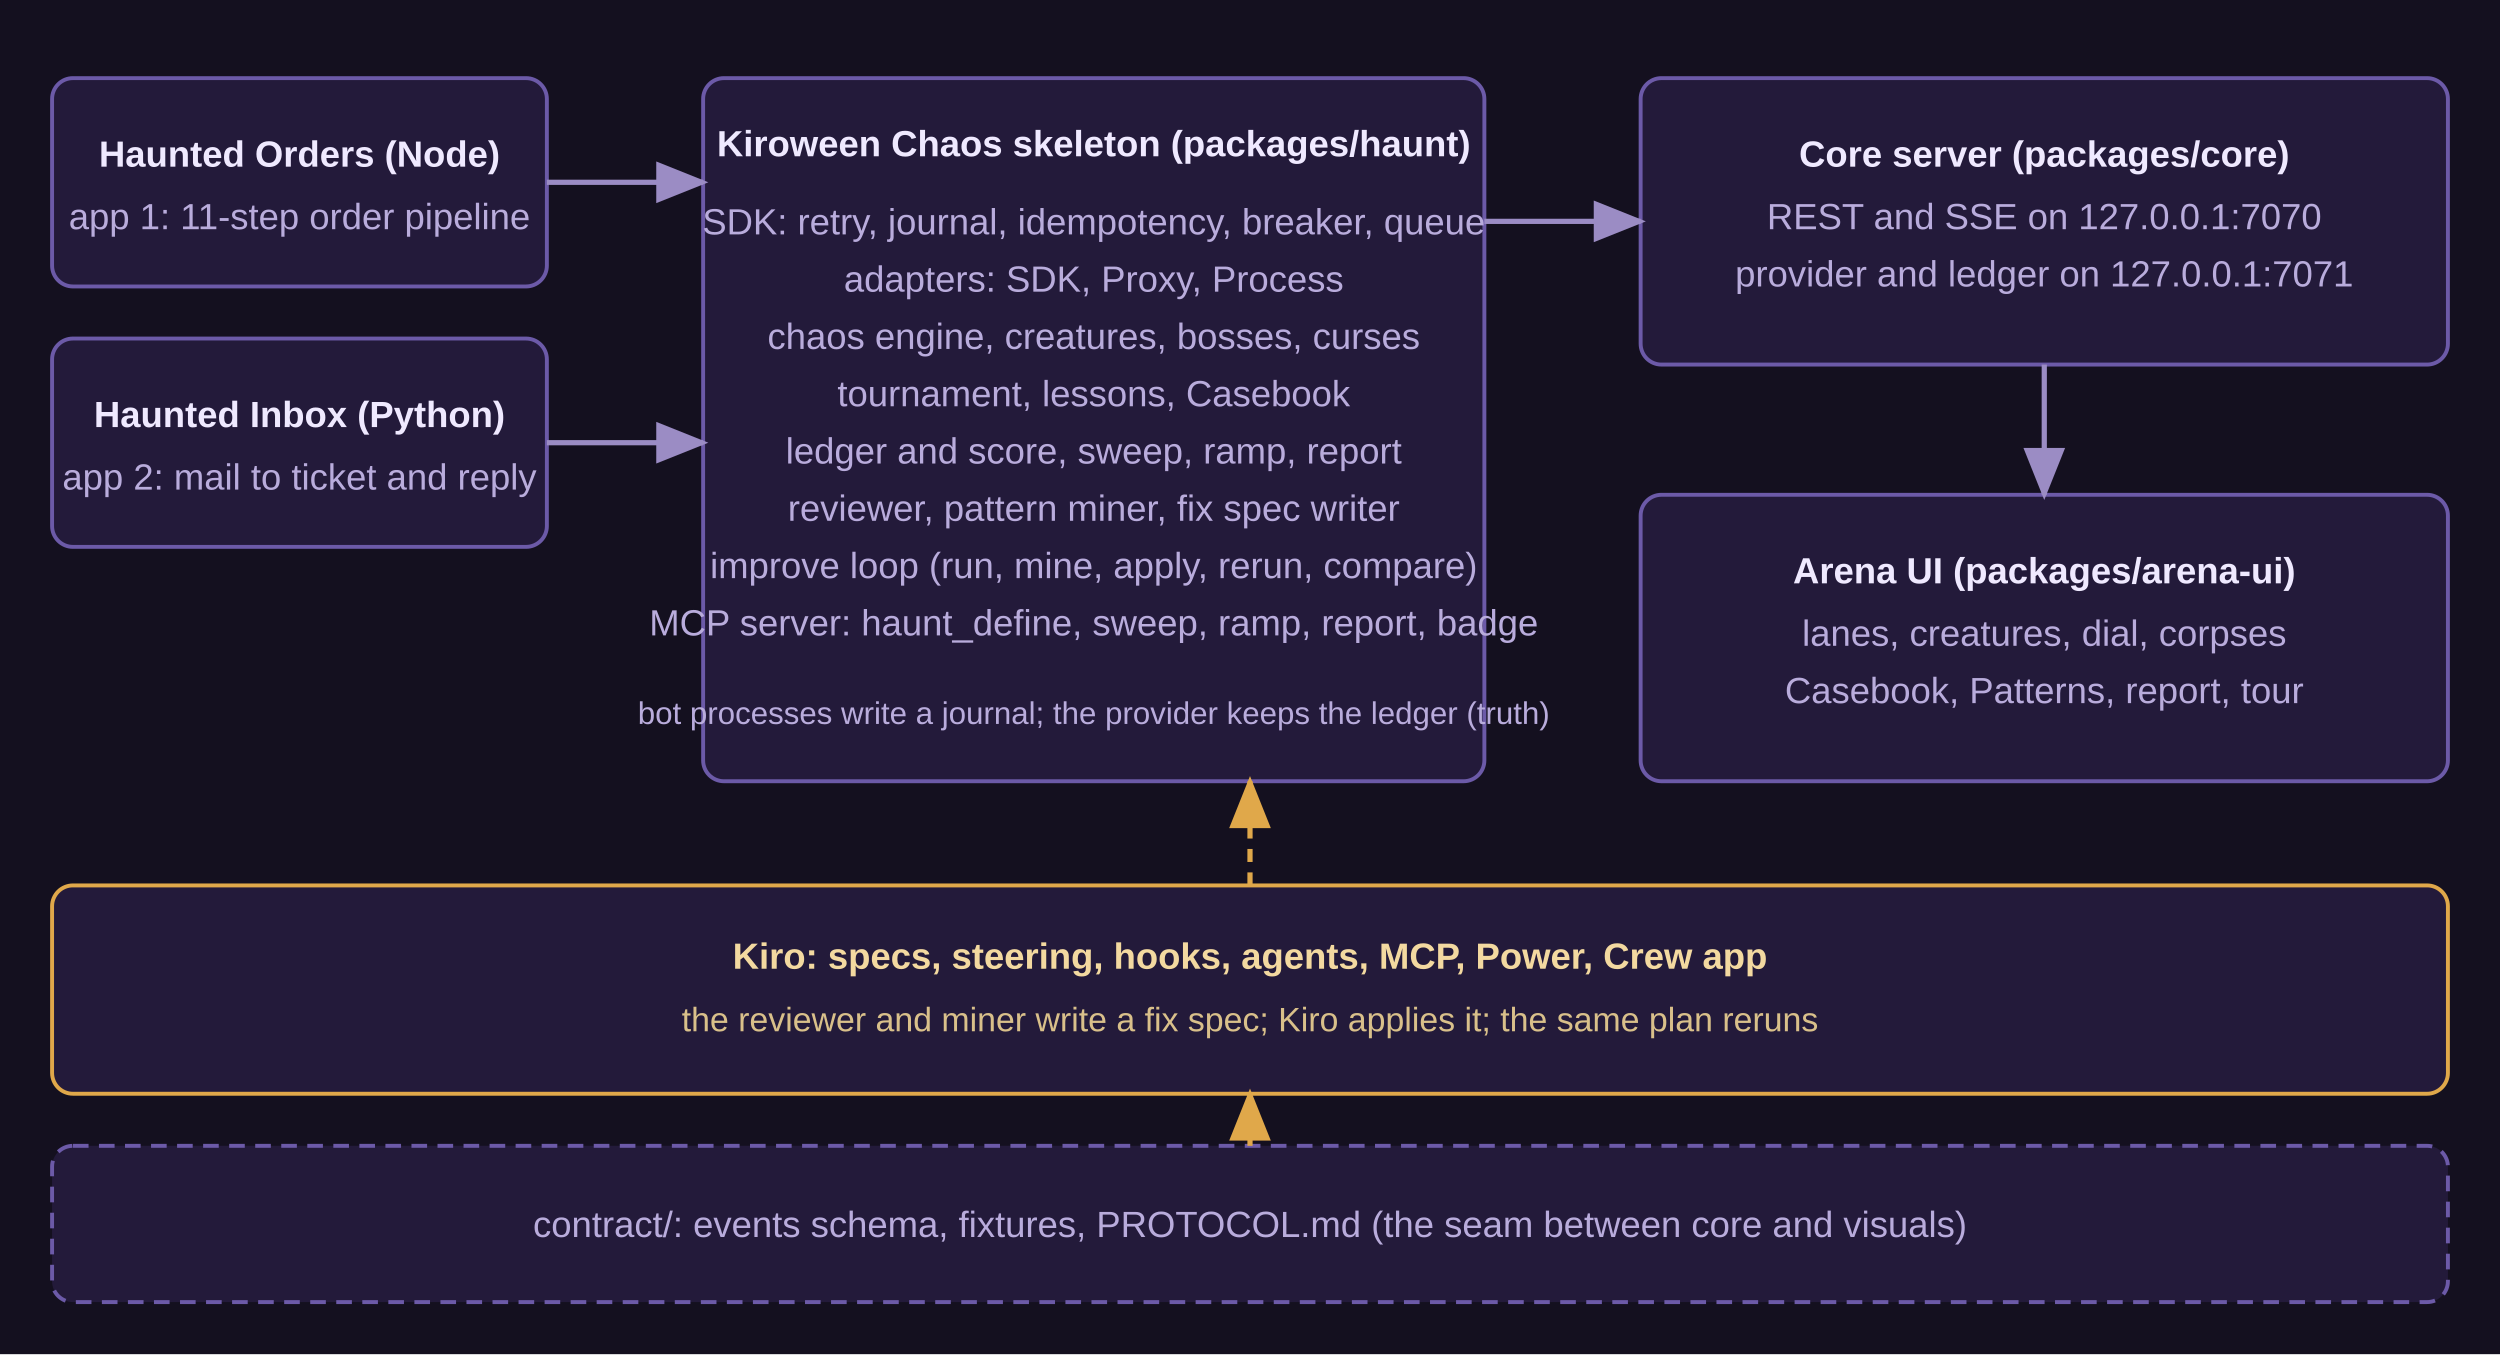
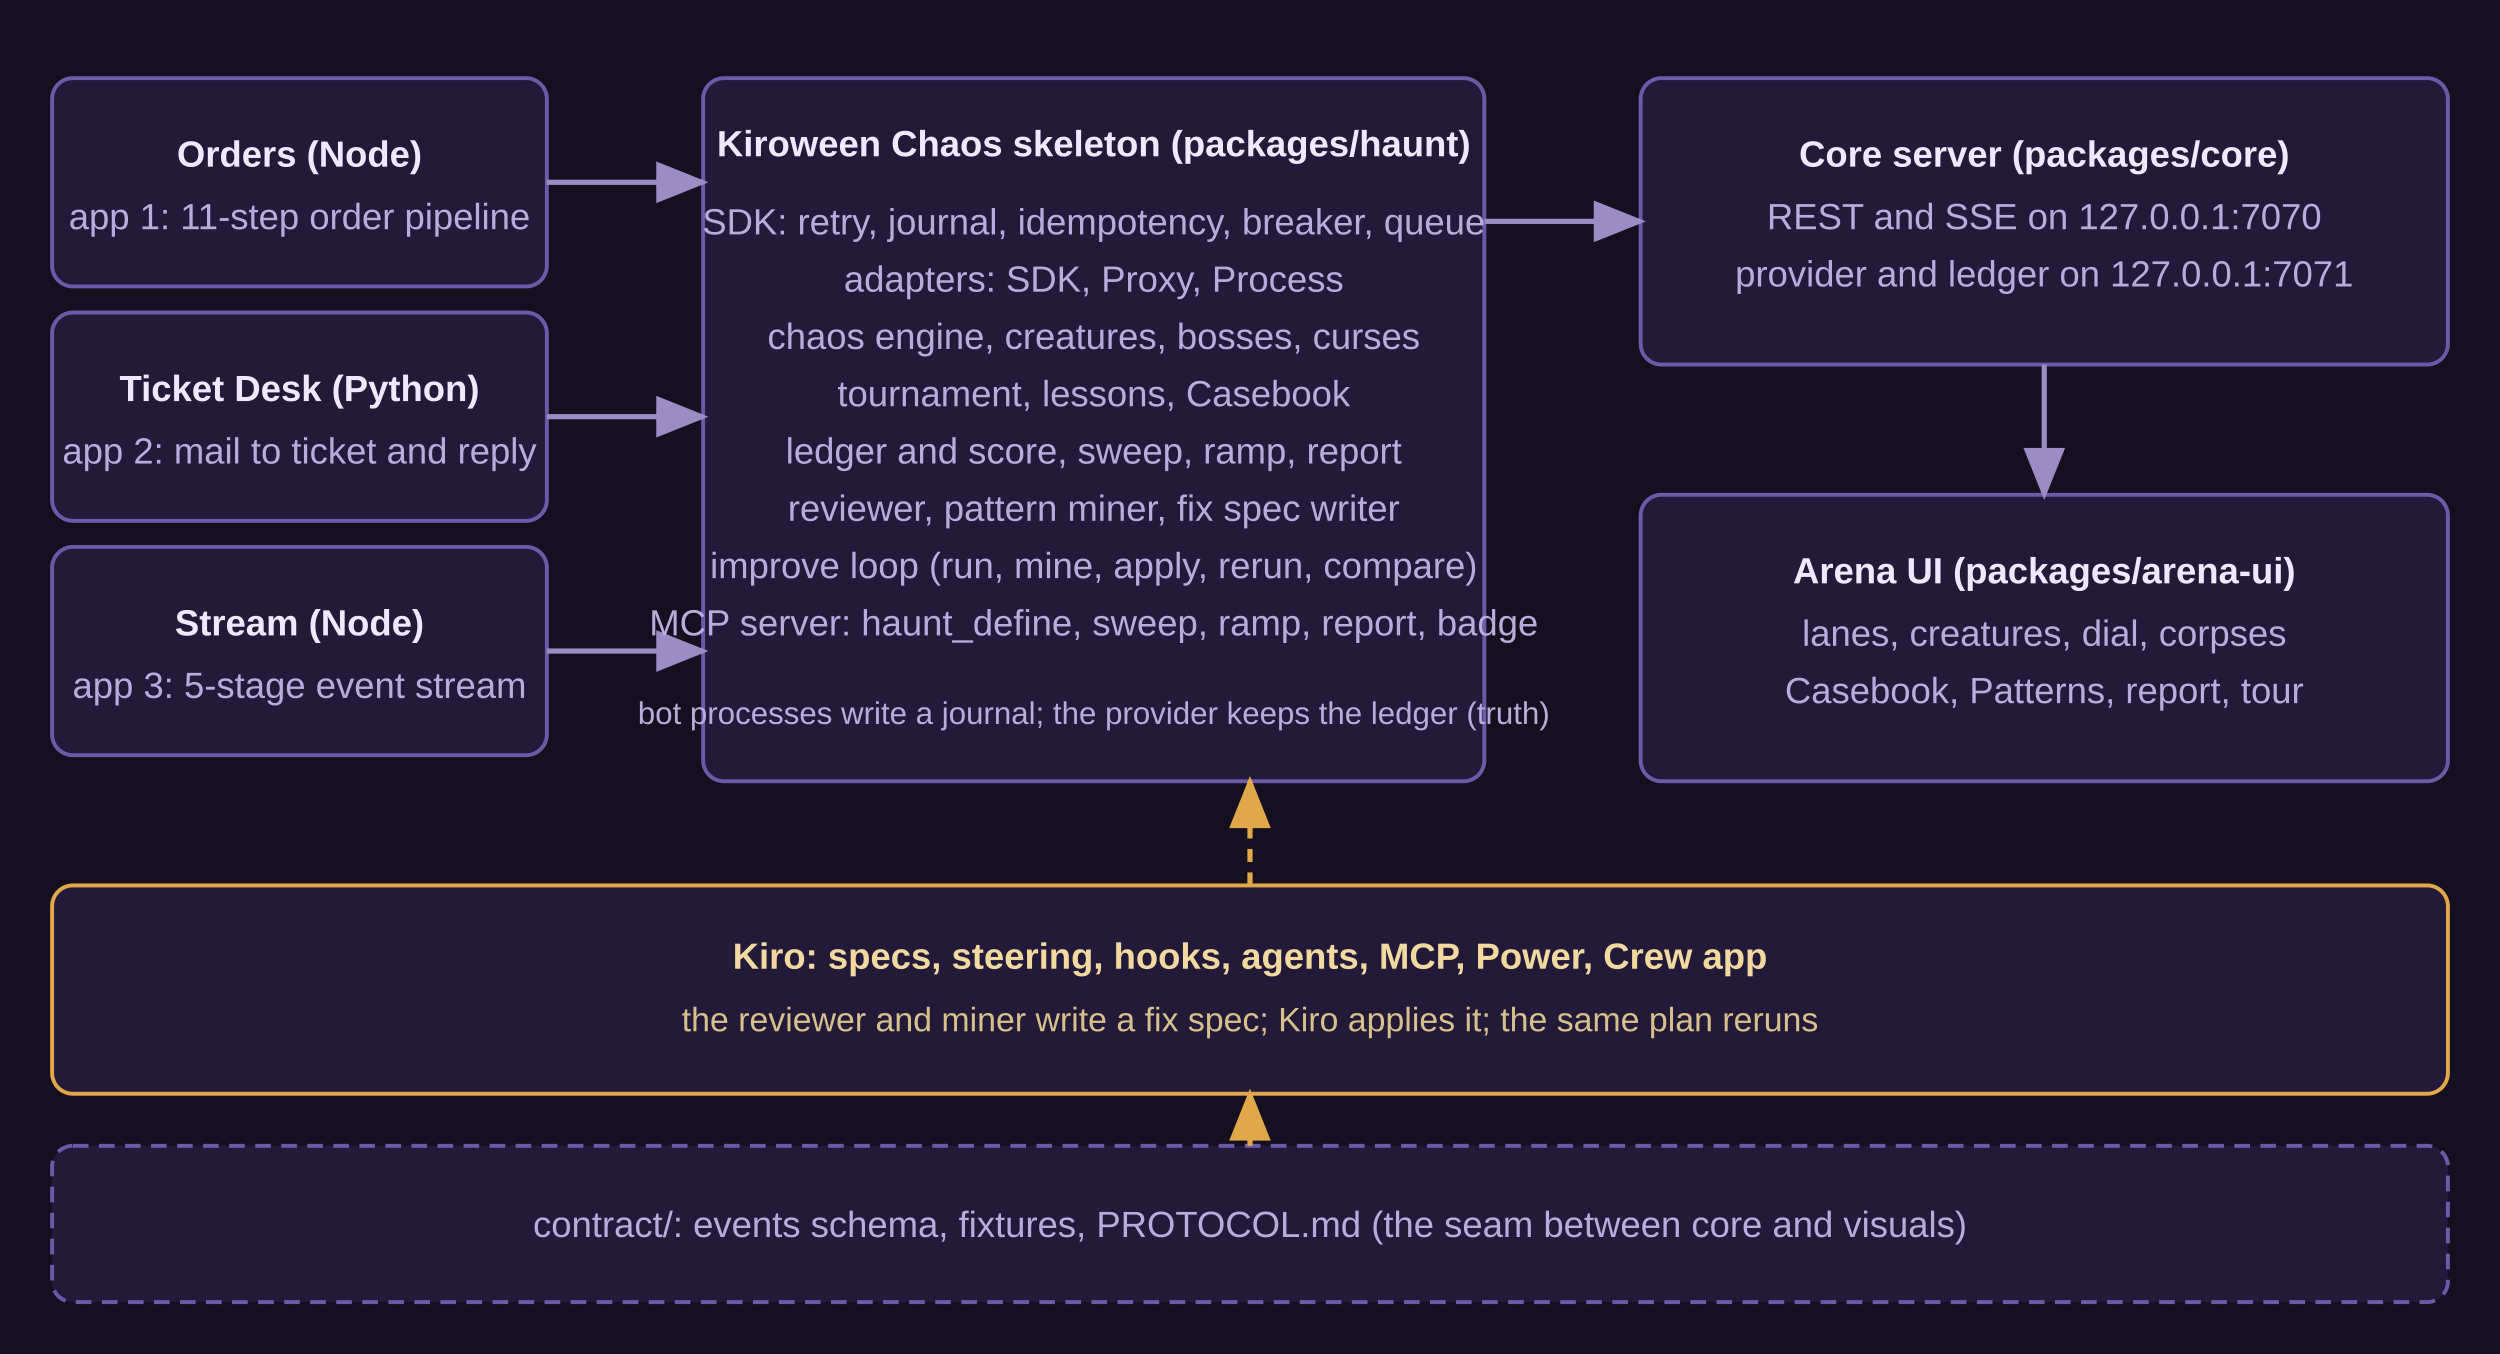
- <svg xmlns="http://www.w3.org/2000/svg" viewBox="0 0 960 520" width="960" height="520" font-family="Segoe UI, Arial, sans-serif" font-size="14" role="img" aria-label="Kiroween Chaos architecture: two apps on one skeleton, core server, arena UI, Kiro loop">
+ <svg xmlns="http://www.w3.org/2000/svg" viewBox="0 0 960 520" width="960" height="520" font-family="Segoe UI, Arial, sans-serif" font-size="14" role="img" aria-label="Kiroween Chaos architecture: three apps on one skeleton, core server, arena UI, Kiro loop">
  <rect width="960" height="520" fill="#14101f" />
  <defs>
    <marker id="a" markerWidth="10" markerHeight="8" refX="9" refY="4" orient="auto">
      <path d="M0,0 L10,4 L0,8 z" fill="#9b8cc4" />
    </marker>
    <marker id="k" markerWidth="10" markerHeight="8" refX="9" refY="4" orient="auto">
      <path d="M0,0 L10,4 L0,8 z" fill="#e0a84a" />
    </marker>
  </defs>
  <g fill="#231a3a" stroke="#6c5aa8" stroke-width="1.5">
    <rect x="20" y="30" width="190" height="80" rx="8" />
-     <rect x="20" y="130" width="190" height="80" rx="8" />
+     <rect x="20" y="120" width="190" height="80" rx="8" />
+     <rect x="20" y="210" width="190" height="80" rx="8" />
    <rect x="270" y="30" width="300" height="270" rx="8" />
    <rect x="630" y="30" width="310" height="110" rx="8" />
    <rect x="630" y="190" width="310" height="110" rx="8" />
    <rect x="20" y="340" width="920" height="80" rx="8" stroke="#e0a84a" />
    <rect x="20" y="440" width="920" height="60" rx="8" stroke-dasharray="6 4" />
  </g>
  <g fill="none" stroke="#9b8cc4" stroke-width="2" marker-end="url(#a)">
    <path d="M210 70 H270" />
-     <path d="M210 170 H270" />
+     <path d="M210 160 H270" />
+     <path d="M210 250 H270" />
    <path d="M570 85 H630" />
    <path d="M785 140 V190" />
  </g>
  <path d="M480 340 V300" fill="none" stroke="#e0a84a" stroke-width="2" stroke-dasharray="5 4" marker-end="url(#k)" />
  <path d="M480 440 V420" fill="none" stroke="#e0a84a" stroke-width="2" stroke-dasharray="5 4" marker-end="url(#k)" />
  <g fill="#efe9ff" text-anchor="middle">
-     <text x="115" y="64" font-weight="bold">Haunted Orders (Node)</text>
+     <text x="115" y="64" font-weight="bold">Orders (Node)</text>
    <text x="115" y="88" fill="#b9acdc">app 1: 11-step order pipeline</text>
-     <text x="115" y="164" font-weight="bold">Haunted Inbox (Python)</text>
-     <text x="115" y="188" fill="#b9acdc">app 2: mail to ticket and reply</text>
+     <text x="115" y="154" font-weight="bold">Ticket Desk (Python)</text>
+     <text x="115" y="178" fill="#b9acdc">app 2: mail to ticket and reply</text>
+     <text x="115" y="244" font-weight="bold">Stream (Node)</text>
+     <text x="115" y="268" fill="#b9acdc">app 3: 5-stage event stream</text>
    <text x="420" y="60" font-weight="bold">Kiroween Chaos skeleton (packages/haunt)</text>
    <text x="420" y="90" fill="#b9acdc">SDK: retry, journal, idempotency, breaker, queue</text>
    <text x="420" y="112" fill="#b9acdc">adapters: SDK, Proxy, Process</text>
    <text x="420" y="134" fill="#b9acdc">chaos engine, creatures, bosses, curses</text>
    <text x="420" y="156" fill="#b9acdc">tournament, lessons, Casebook</text>
    <text x="420" y="178" fill="#b9acdc">ledger and score, sweep, ramp, report</text>
    <text x="420" y="200" fill="#b9acdc">reviewer, pattern miner, fix spec writer</text>
    <text x="420" y="222" fill="#b9acdc">improve loop (run, mine, apply, rerun, compare)</text>
    <text x="420" y="244" fill="#b9acdc">MCP server: haunt_define, sweep, ramp, report, badge</text>
    <text x="420" y="278" fill="#b9acdc" font-size="12">bot processes write a journal; the provider keeps the ledger (truth)</text>
    <text x="785" y="64" font-weight="bold">Core server (packages/core)</text>
    <text x="785" y="88" fill="#b9acdc">REST and SSE on 127.0.0.1:7070</text>
    <text x="785" y="110" fill="#b9acdc">provider and ledger on 127.0.0.1:7071</text>
    <text x="785" y="224" font-weight="bold">Arena UI (packages/arena-ui)</text>
    <text x="785" y="248" fill="#b9acdc">lanes, creatures, dial, corpses</text>
    <text x="785" y="270" fill="#b9acdc">Casebook, Patterns, report, tour</text>
    <text x="480" y="372" font-weight="bold" fill="#f3d9a0">Kiro: specs, steering, hooks, agents, MCP, Power, Crew app</text>
    <text x="480" y="396" fill="#d9c08a" font-size="13">the reviewer and miner write a fix spec; Kiro applies it; the same plan reruns</text>
    <text x="480" y="475" fill="#b9acdc">contract/: events schema, fixtures, PROTOCOL.md (the seam between core and visuals)</text>
  </g>
</svg>
